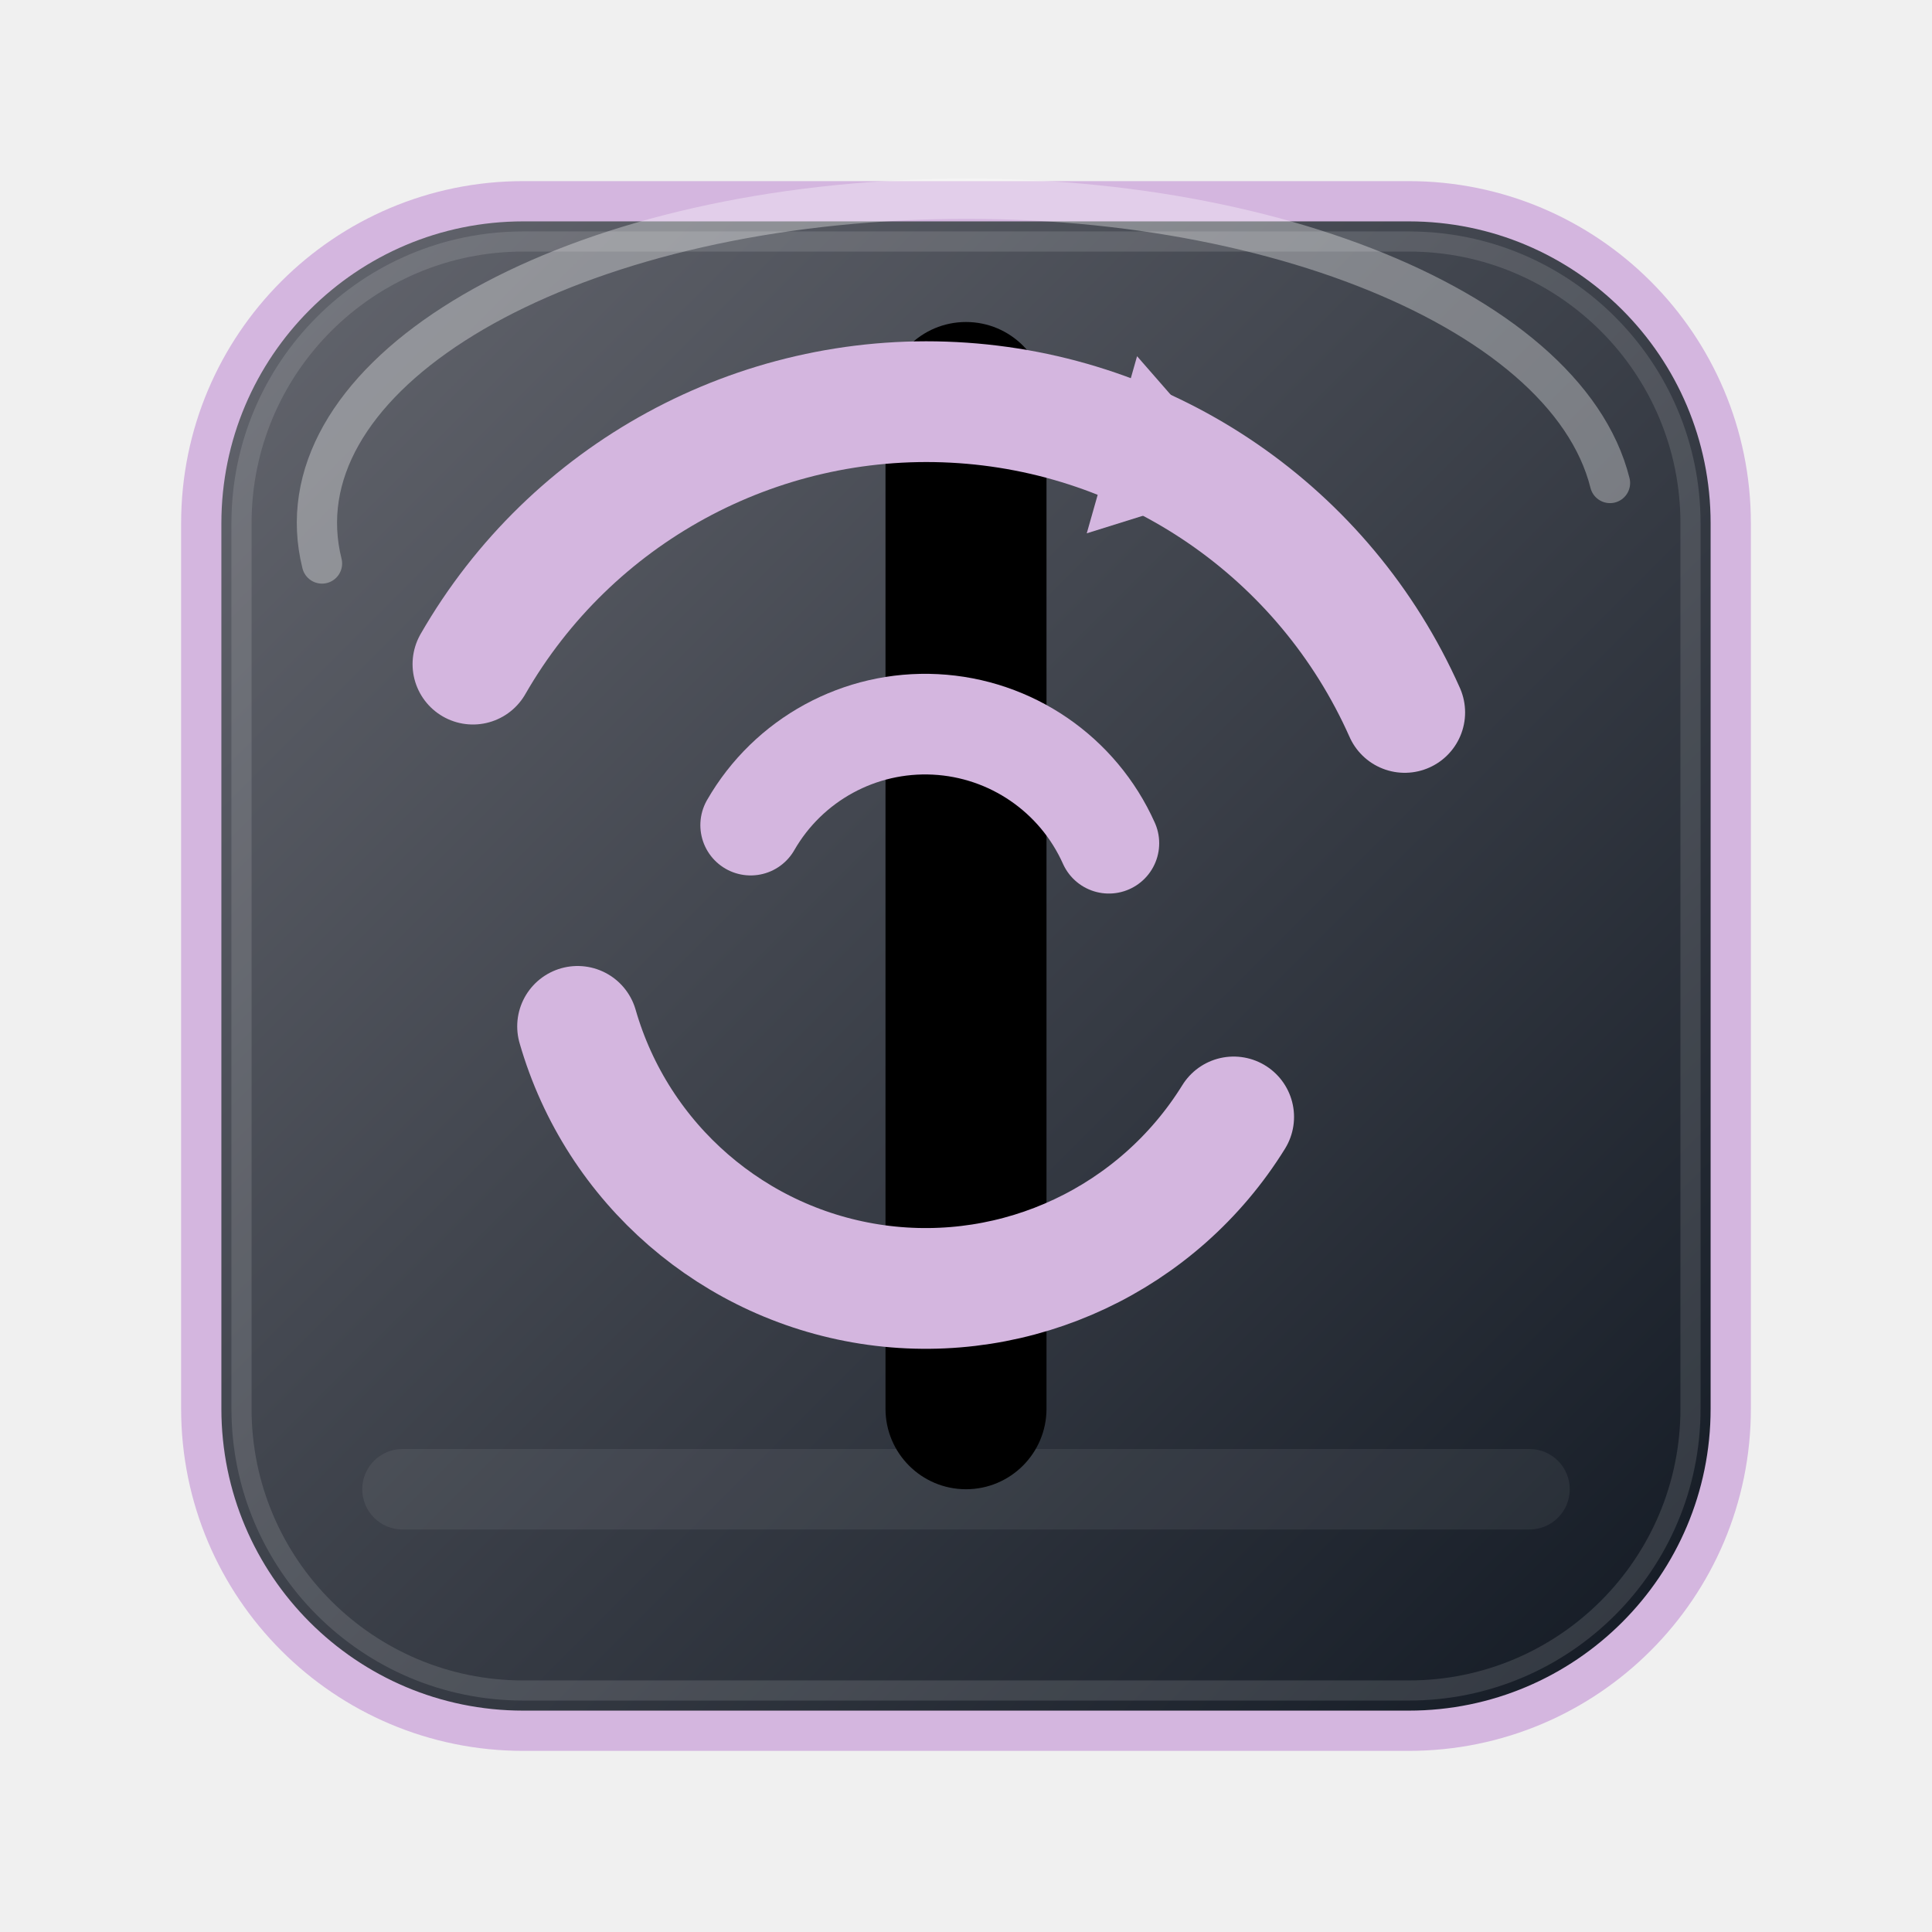
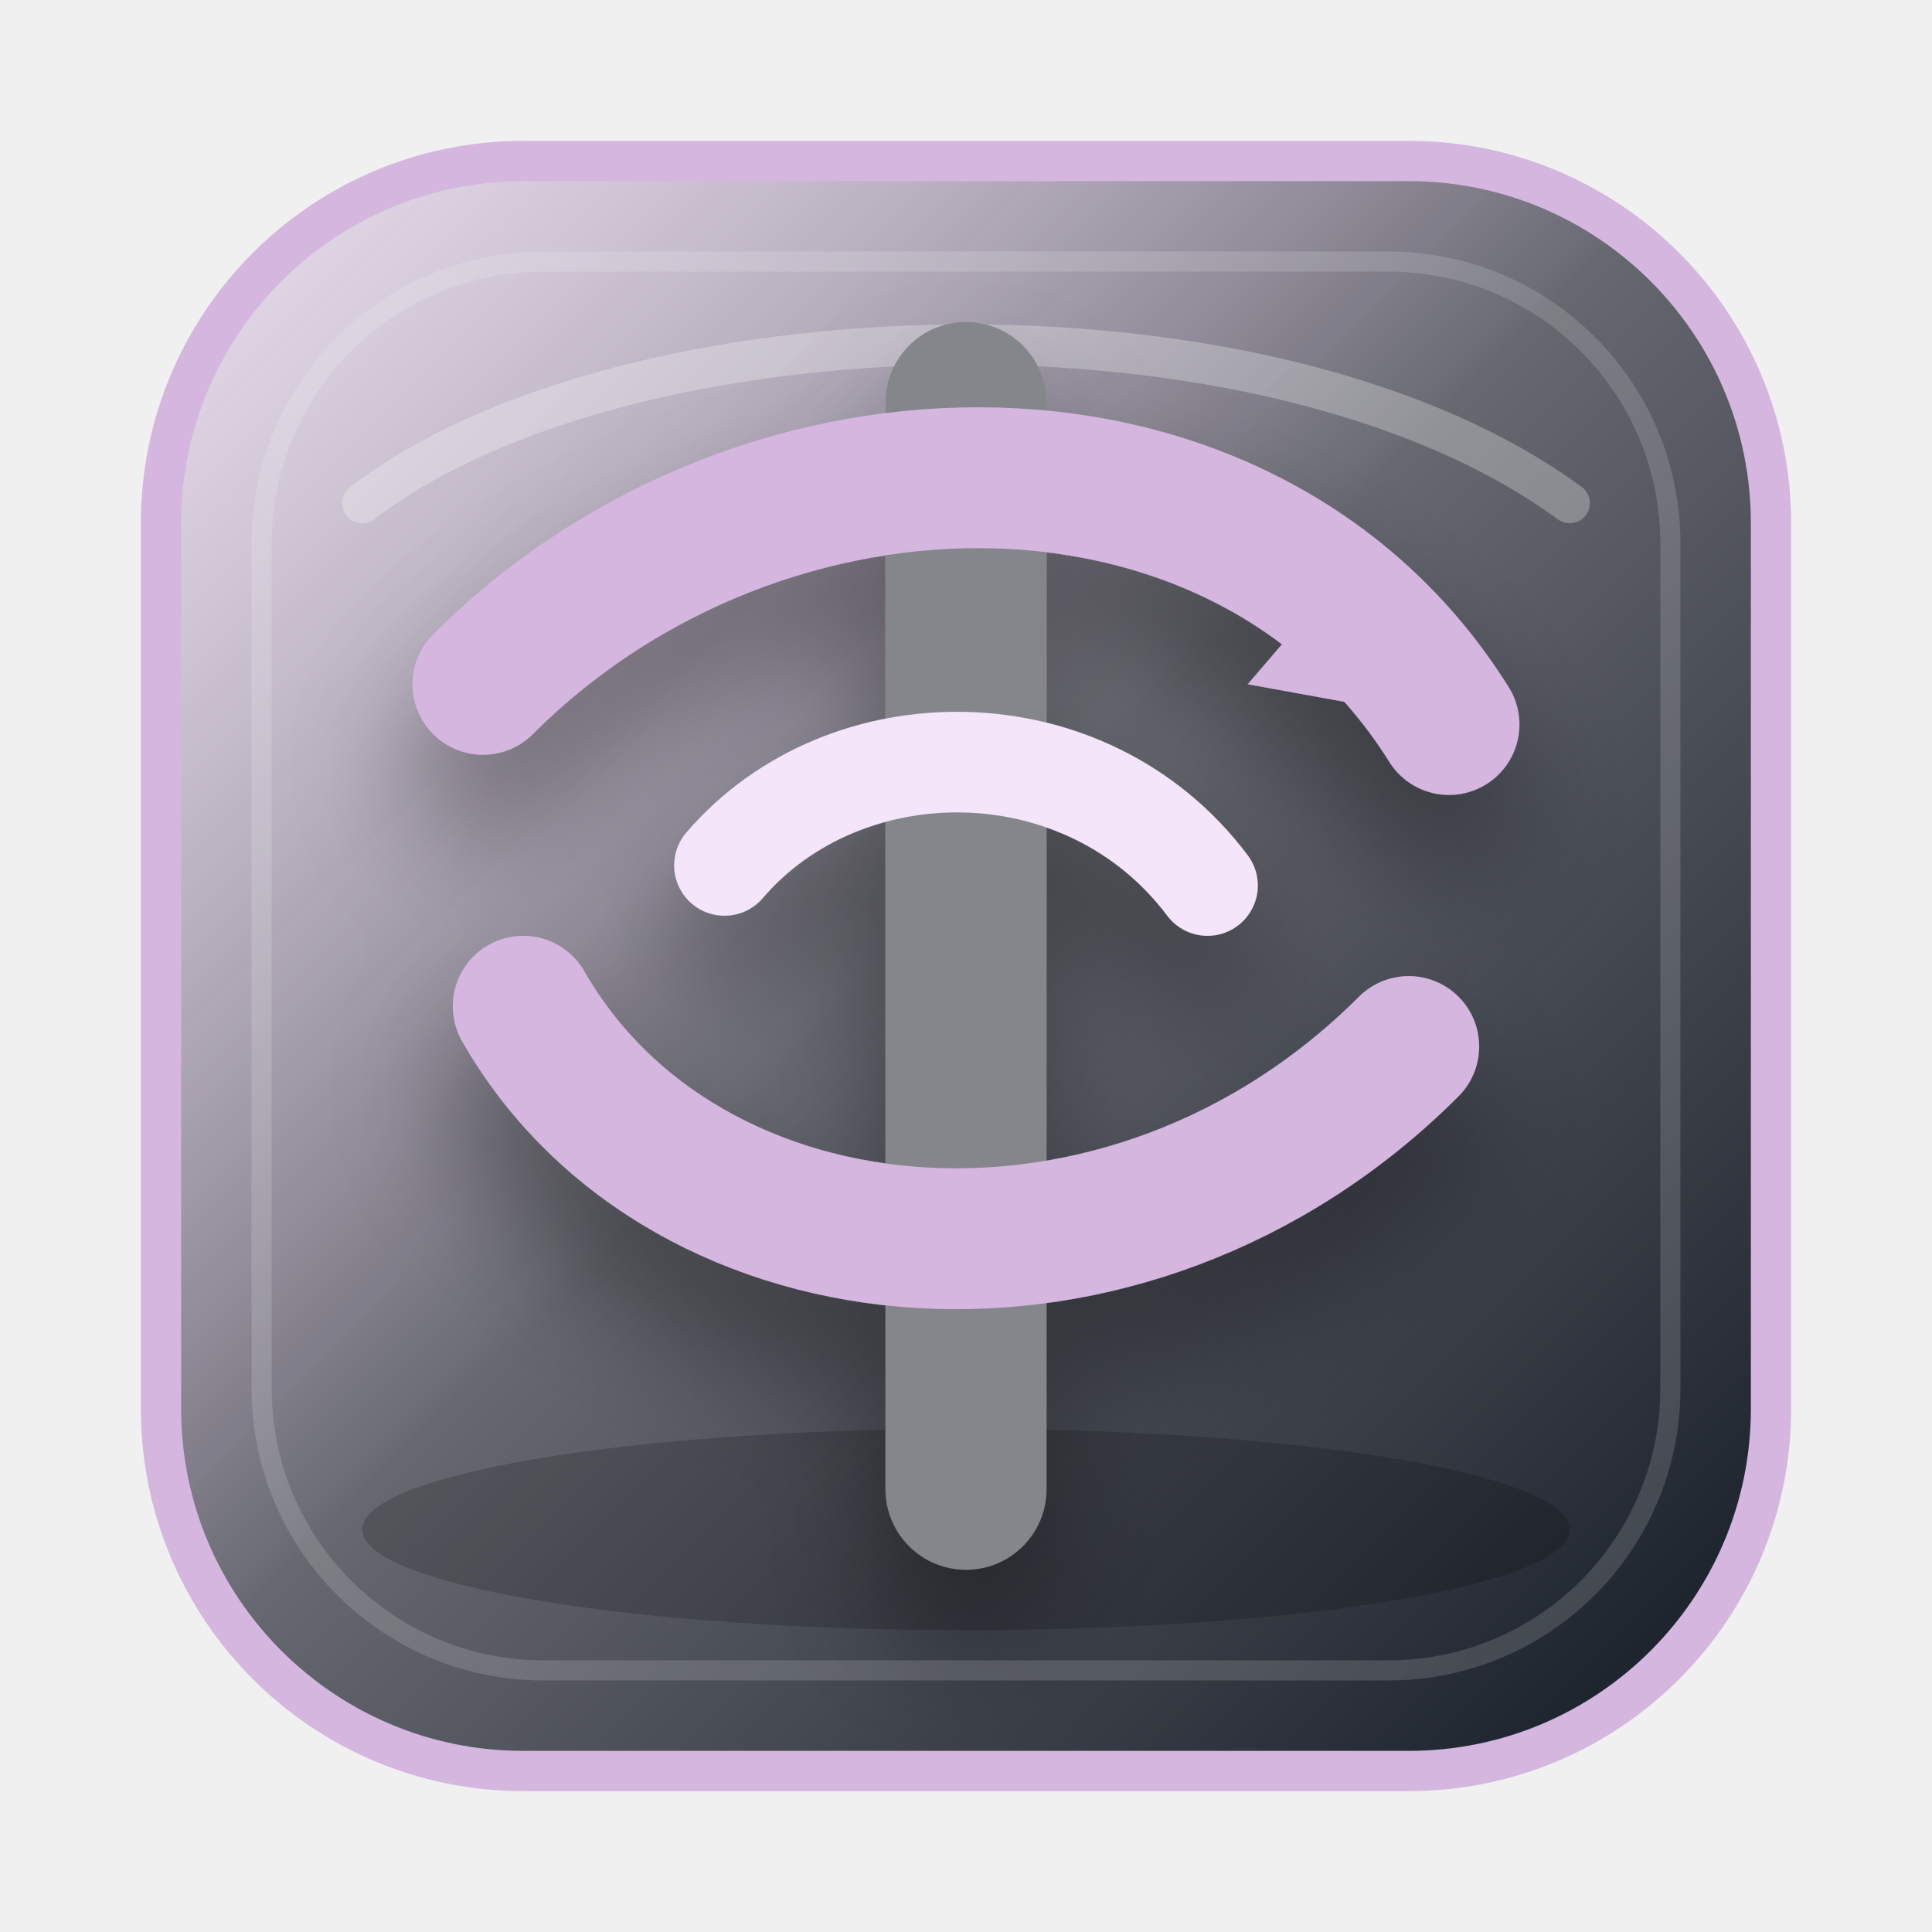
- <svg xmlns="http://www.w3.org/2000/svg" width="96" height="96" viewBox="0 0 96 96">
+ <svg xmlns="http://www.w3.org/2000/svg" width="96" height="96" viewBox="0 0 96 96" role="img" aria-label="spiral lift thumbnail">
  <defs>
    <linearGradient id="bg" x1="0" y1="0" x2="1" y2="1">
-       <stop offset="0%" stop-color="#f4e5fa" stop-opacity="0.18" />
-       <stop offset="0%" stop-color="#666870" />
+       <stop offset="0%" stop-color="#d4b6df" stop-opacity="0.28" />
+       <stop offset="48%" stop-color="#666870" />
      <stop offset="100%" stop-color="#111822" />
    </linearGradient>
+     <filter id="shadow" x="-20%" y="-20%" width="140%" height="150%">
+       <feDropShadow dx="0" dy="4" stdDeviation="3" flood-color="#000000" flood-opacity="0.35" />
+     </filter>
  </defs>
-   <rect x="10" y="10" width="76" height="76" fill="url(#bg)" stroke="#d4b6df" stroke-width="2" rx="16" ry="16" />
-   <rect x="12" y="12" width="72" height="72" fill="none" stroke="#ffffff20" stroke-width="1" rx="14" ry="14" />
-   <path d="M 16 28 A 28 14 0 0 1 80 24" fill="none" stroke="#ffffff55" stroke-width="2" stroke-linecap="round" />
-   <rect x="18" y="72" width="60" height="4" fill="#ffffff10" rx="2" ry="2" />
-   <rect x="44" y="16" width="8" height="58" fill="(132, 134, 140)" rx="4" ry="4" />
-   <path d="M 23.5 33.0 A 26.0 26.0 0 0 1 69.8 35.4" fill="none" stroke="#d4b6df" stroke-width="6" stroke-linecap="round" />
-   <path d="M 61.3 55.5 A 18.0 18.0 0 0 1 28.7 51.0" fill="none" stroke="#d4b6df" stroke-width="6" stroke-linecap="round" />
-   <path d="M 37.3 41.0 A 10.0 10.0 0 0 1 55.1 41.9" fill="none" stroke="#d4b6df" stroke-width="5" stroke-linecap="round" />
-   <polygon points="62.0,24.0 54.0,26.5 56.5,17.7" fill="#d4b6df" />
+   <rect x="8" y="8" width="80" height="80" rx="18" fill="url(#bg)" stroke="#d4b6df" stroke-width="2" />
+   <path d="M18 25 C31 15 63 14 78 25" fill="none" stroke="#ffffff" stroke-opacity="0.28" stroke-width="2" stroke-linecap="round" />
+   <ellipse cx="48" cy="76" rx="30" ry="5" fill="#000000" opacity="0.18" />
+   <g filter="url(#shadow)">
+     <g>
+       <rect x="44" y="16" width="8" height="62" rx="4" fill="#84868c" />
+       <path d="M24 34 C38 20 62 20 72 36" fill="none" stroke="#d4b6df" stroke-width="7" stroke-linecap="round" />
+       <path d="M70 52 C56 66 34 64 26 50" fill="none" stroke="#d4b6df" stroke-width="7" stroke-linecap="round" />
+       <path d="M36 43 C42 36 54 36 60 44" fill="none" stroke="#f4e5fa" stroke-width="5" stroke-linecap="round" />
+       <polygon points="73,36 62,34 68,27" fill="#d4b6df" />
+     </g>
+   </g>
+   <rect x="13" y="13" width="70" height="70" rx="14" fill="none" stroke="#ffffff" stroke-opacity="0.15" />
</svg>
